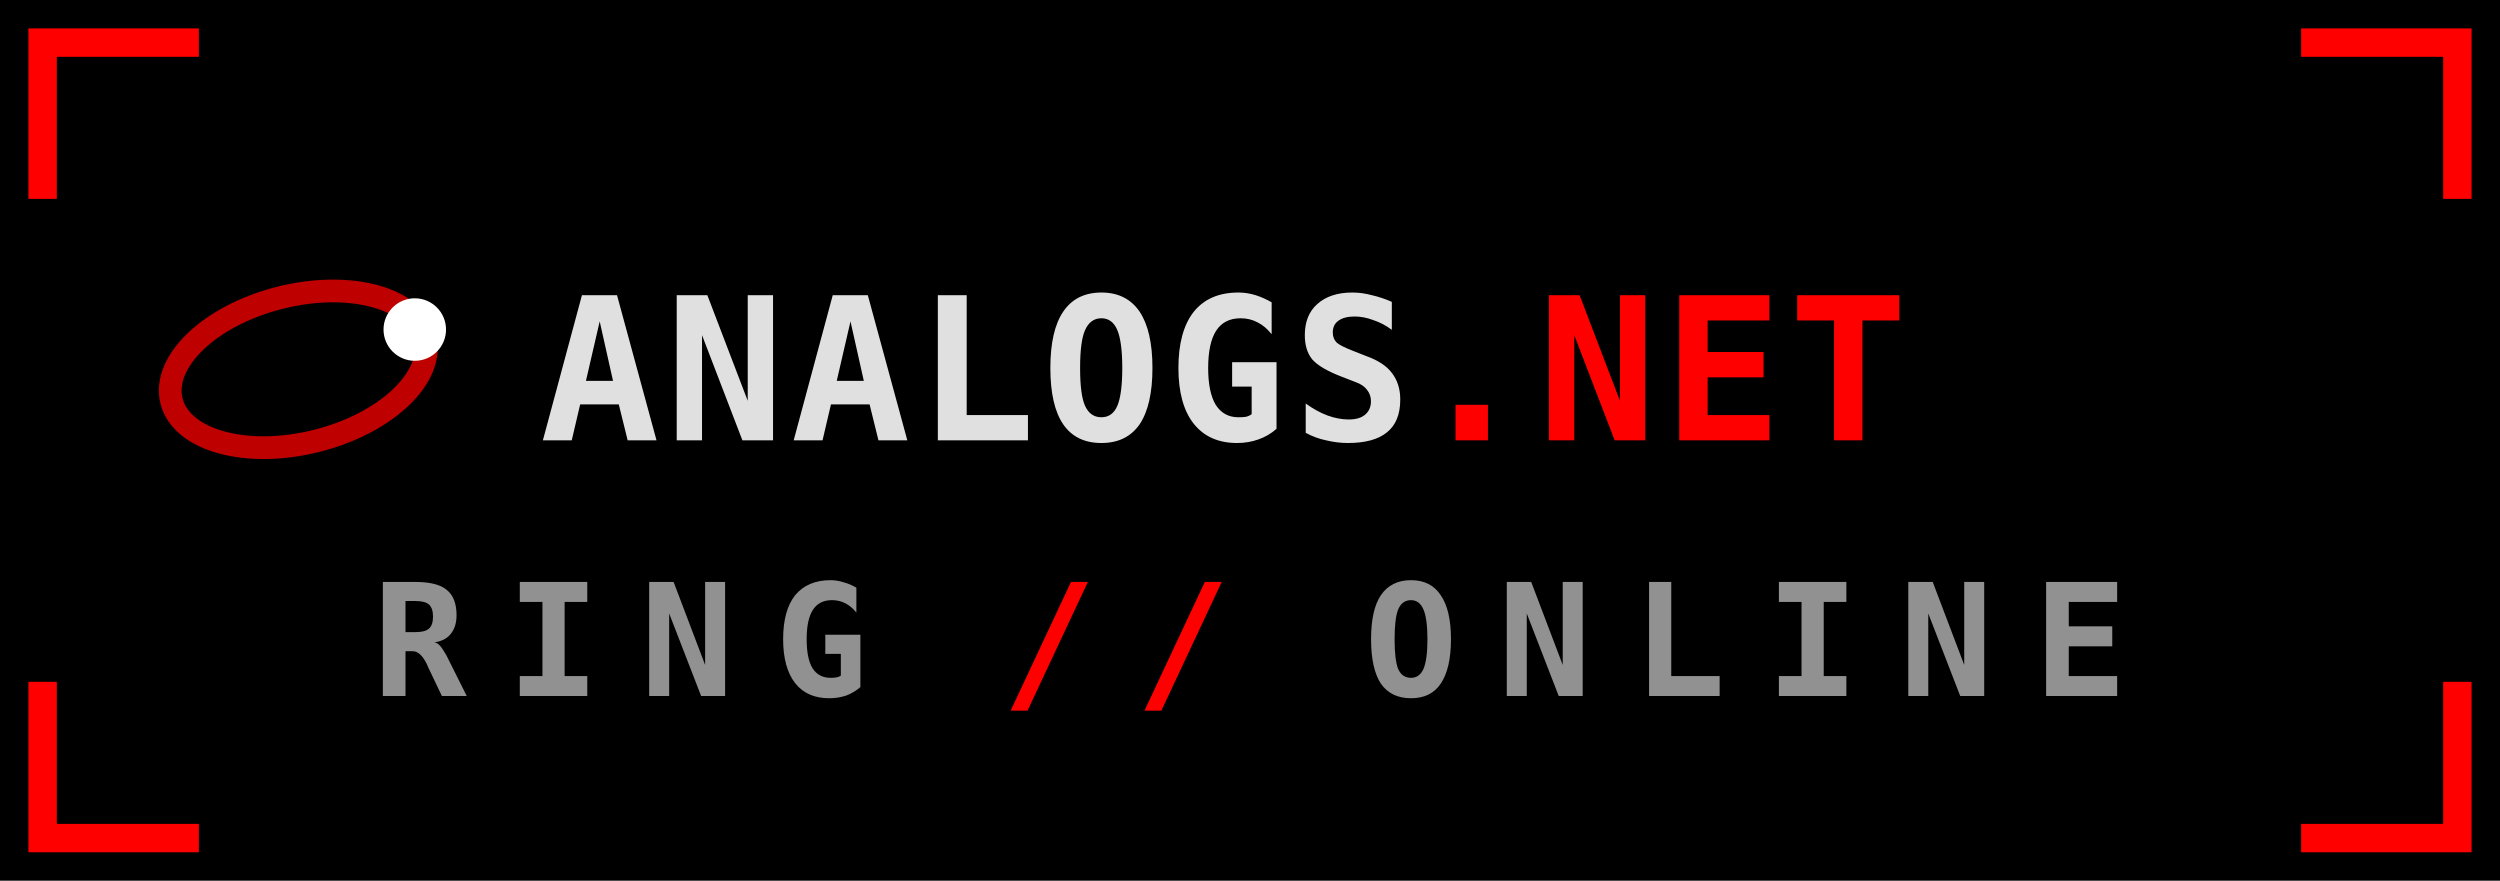
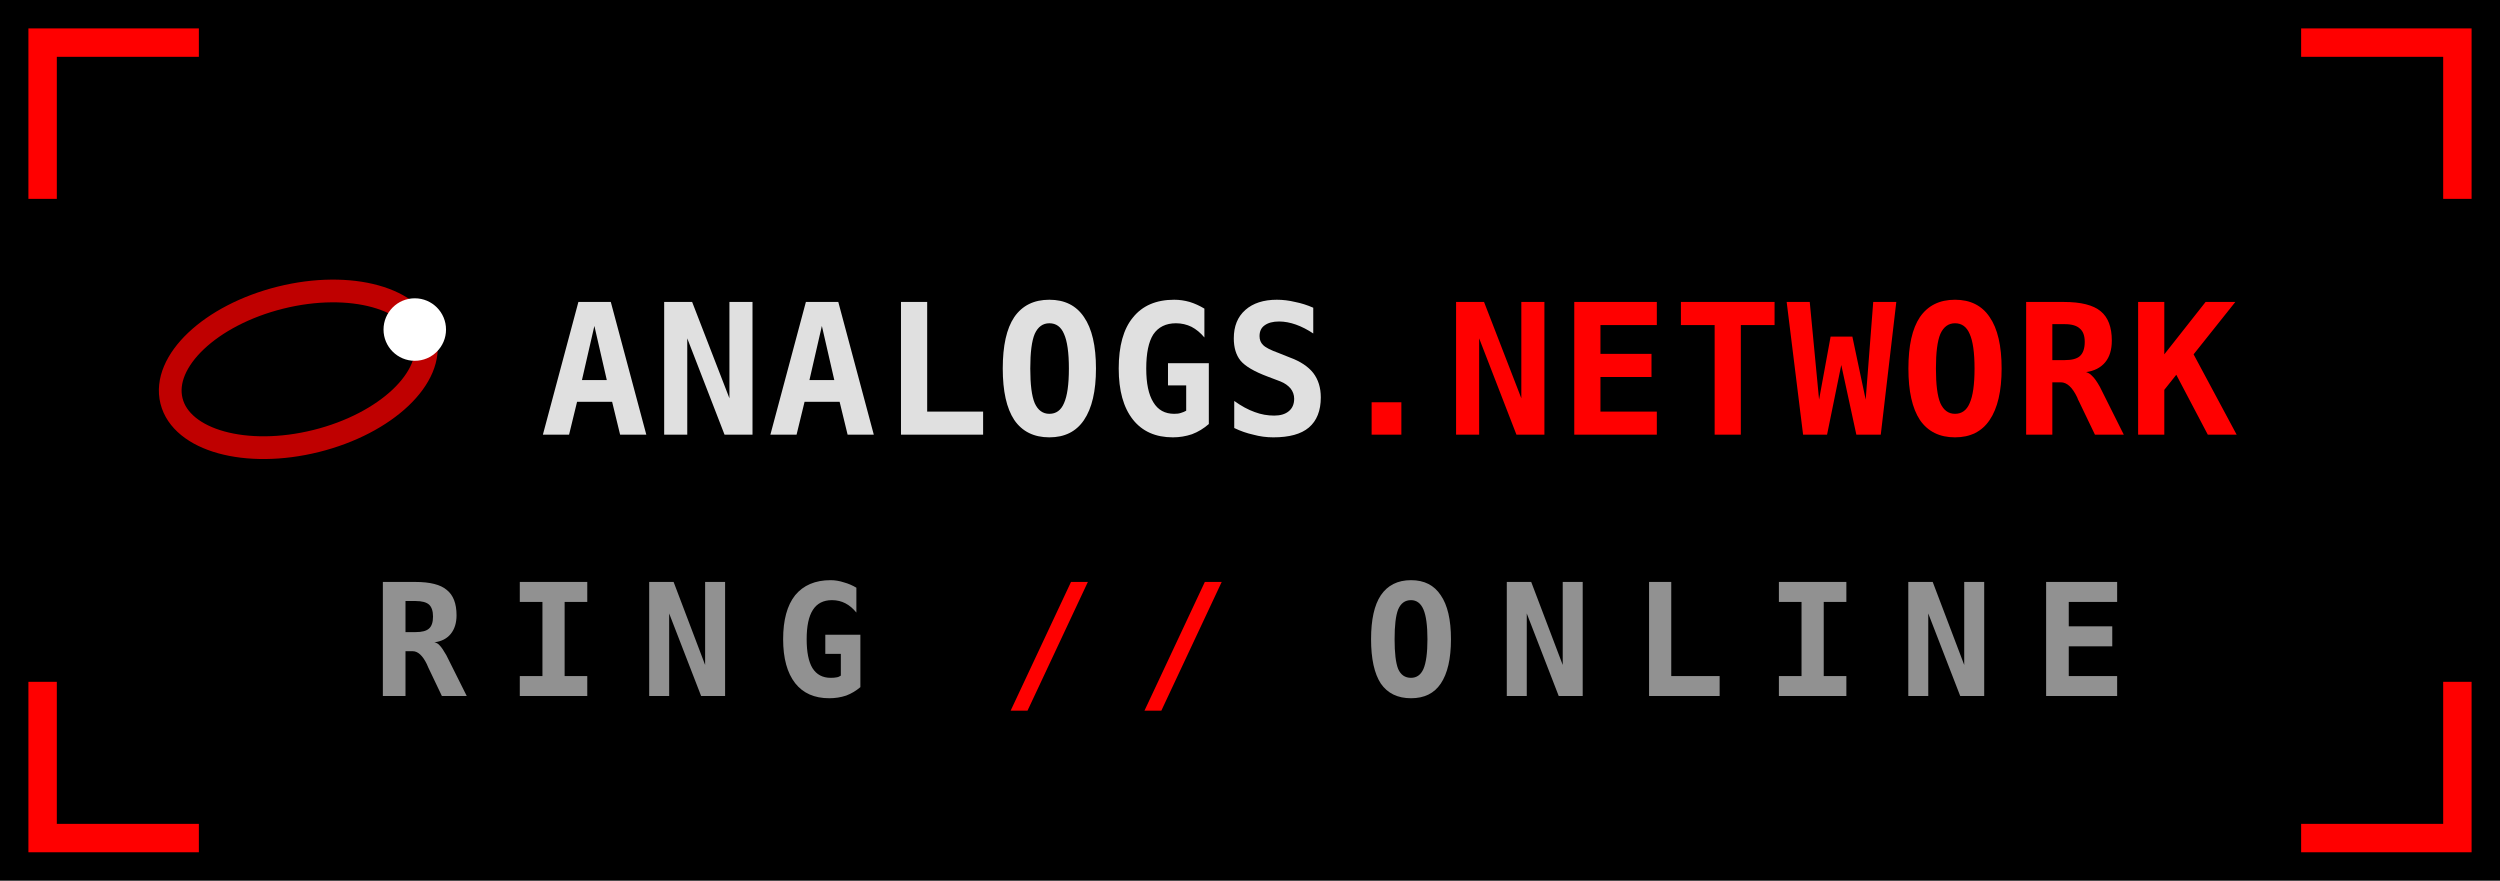
<svg xmlns="http://www.w3.org/2000/svg" width="88" height="31" viewBox="0 0 88 31" role="img" aria-label="ANALOGS.NETWORK — webring">
  <rect width="88" height="31" fill="#000000" />
  <path d="M1.5 7 V1.5 H7 M81 1.5 H86.5 V7 M86.5 24 V29.5 H81 M7 29.5 H1.5 V24" fill="none" stroke="#FF0000" stroke-width="1" />
  <ellipse cx="10.5" cy="13" rx="4.6" ry="2.6" fill="none" stroke="#FF0000" stroke-opacity="0.75" stroke-width="0.8" transform="rotate(-14 10.5 13)" />
  <circle cx="14.6" cy="11.6" r="1.1" fill="#FFFFFF" />
-   <text x="19" y="15.5" font-family="ui-monospace,'SF Mono',SFMono-Regular,Menlo,Consolas,monospace" font-size="7" font-weight="600" letter-spacing="0.2" fill="#E0E0E0">ANALOGS<tspan fill="#FF0000">.NET</tspan>
+   <text x="19" y="15.3" font-family="ui-monospace,'SF Mono',SFMono-Regular,Menlo,Consolas,monospace" font-size="6.4" font-weight="600" letter-spacing="0.15" fill="#E0E0E0">ANALOGS<tspan fill="#FF0000">.NETWORK</tspan>
  </text>
  <text x="44" y="24.5" text-anchor="middle" font-family="ui-monospace,'SF Mono',SFMono-Regular,Menlo,Consolas,monospace" font-size="5.5" font-weight="600" letter-spacing="1.4" fill="#919191">RING <tspan fill="#FF0000">//</tspan> ONLINE</text>
</svg>
